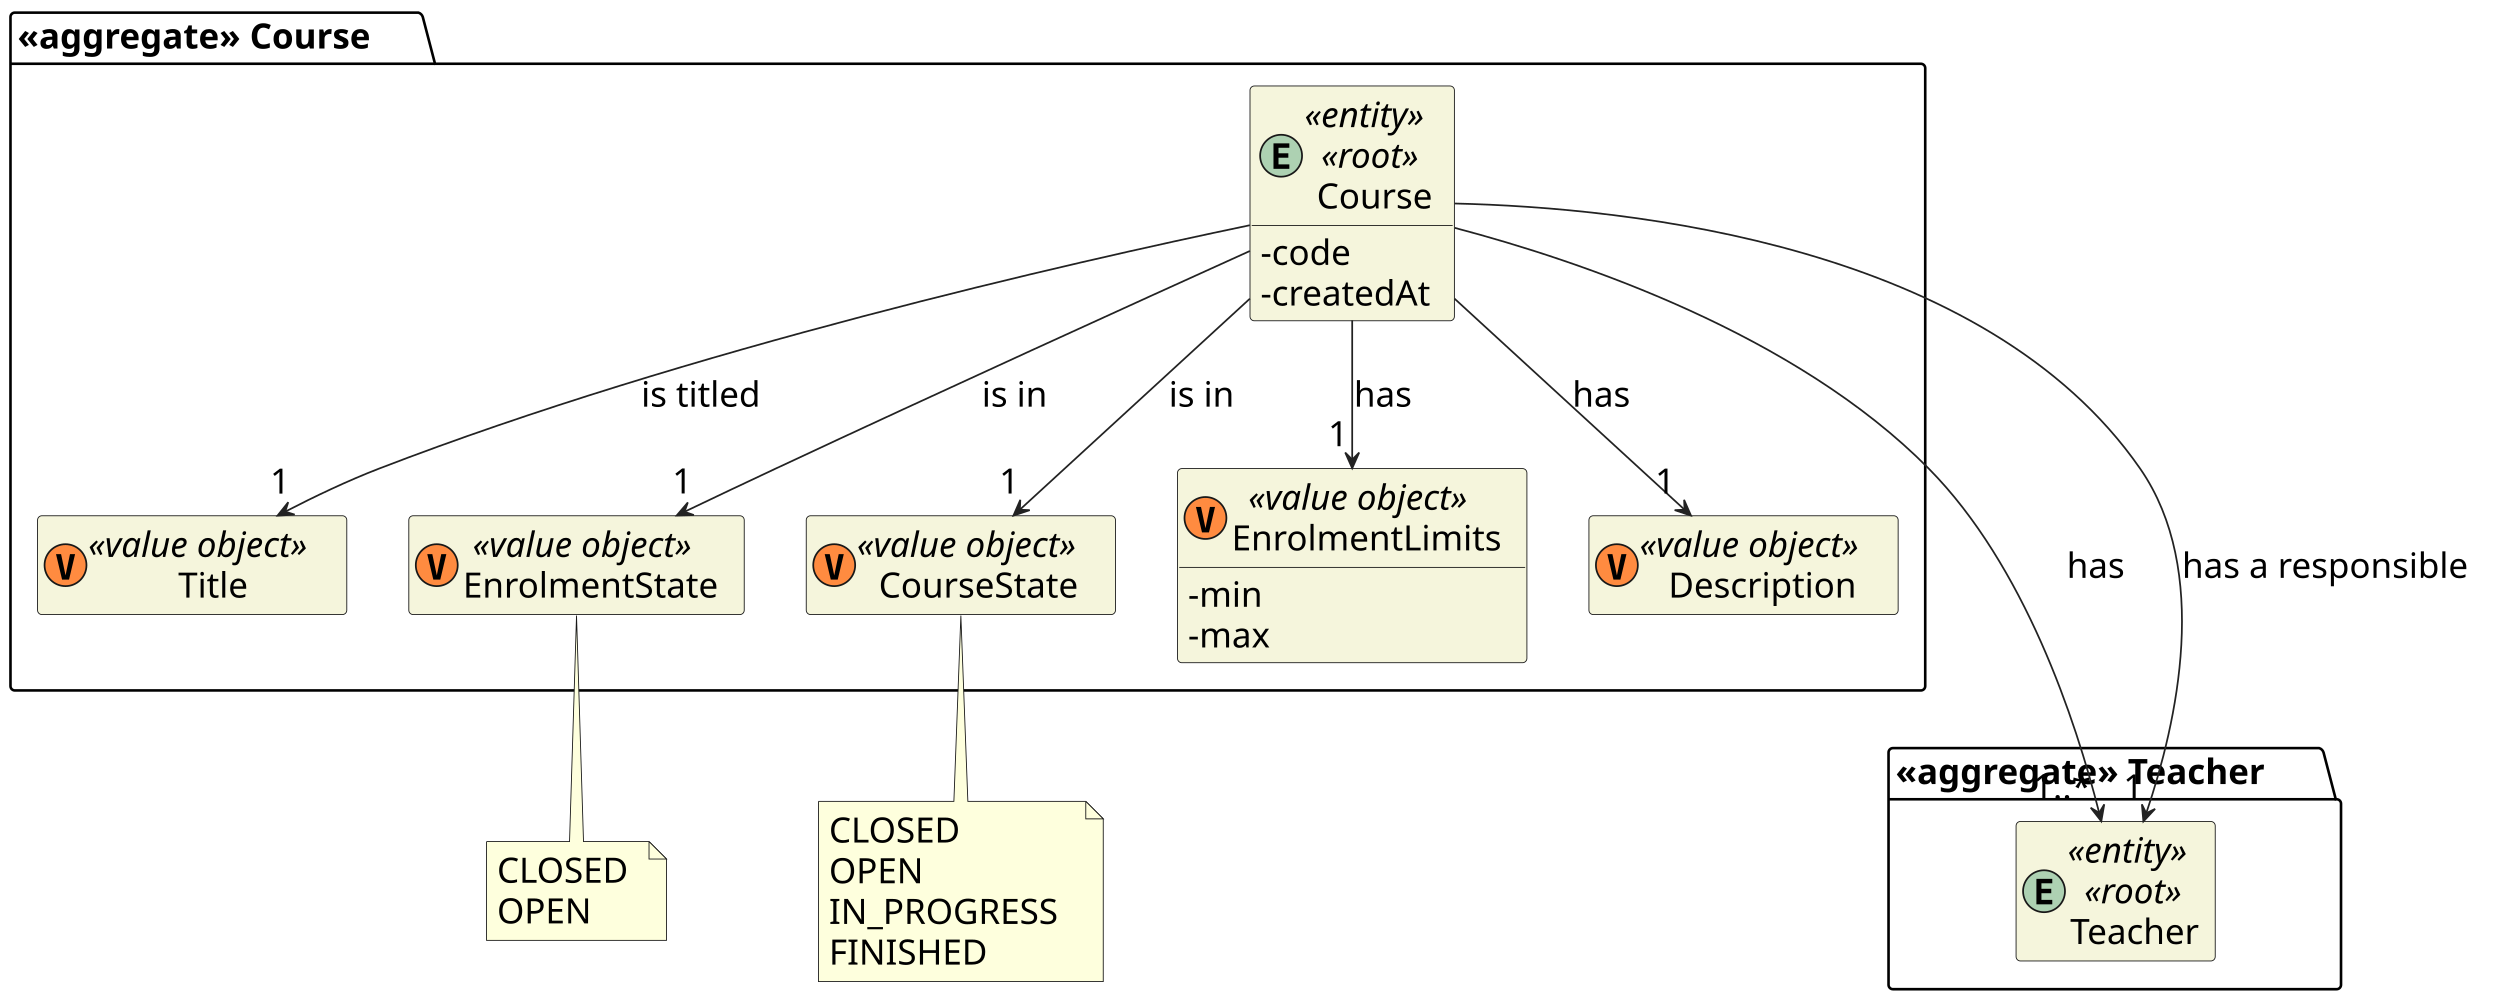
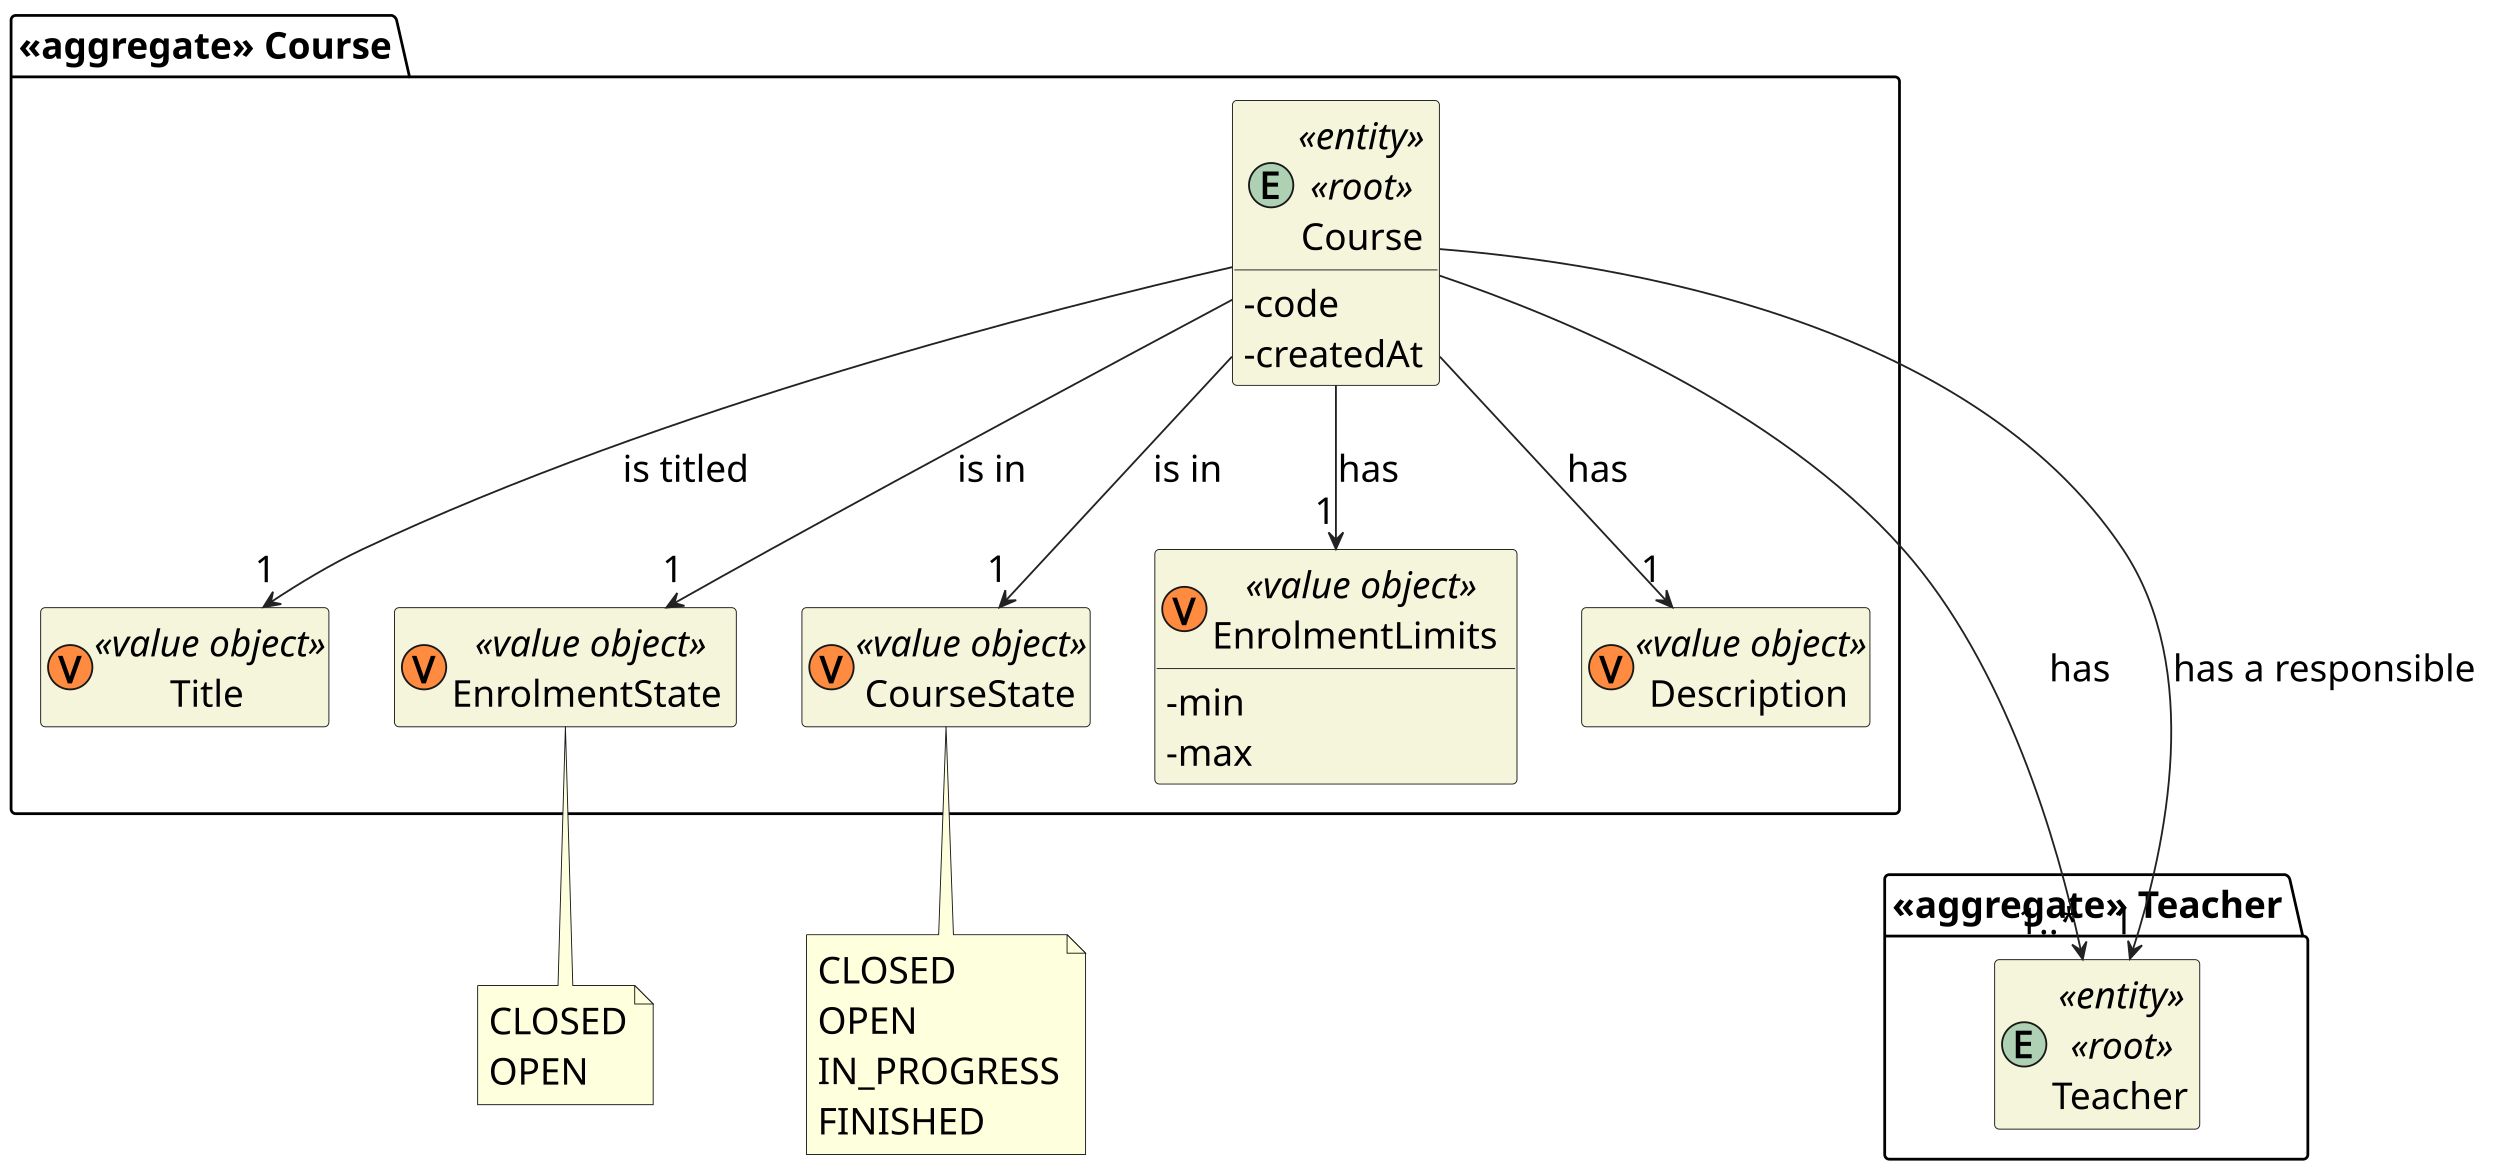
- <svg xmlns="http://www.w3.org/2000/svg" contentStyleType="text/css" height="573px" preserveAspectRatio="none" style="width:1431px;height:573px;background:#FFFFFF;" version="1.1" viewBox="0 0 1431 573" width="1431px" zoomAndPan="magnify">
+ <svg xmlns="http://www.w3.org/2000/svg" contentStyleType="text/css" height="634px" preserveAspectRatio="none" style="width:1353px;height:634px;background:#FFFFFF;" version="1.1" viewBox="0 0 1353 634" width="1353px" zoomAndPan="magnify">
  <defs />
  <g>
    <g id="cluster_&lt;&lt;aggregate&gt;&gt; Course">
-       <path d="M8.5,7.217 L239.5,7.217 A3.75,3.75 0 0 1 242,9.717 L249,36.498 L1099.5,36.498 A2.5,2.5 0 0 1 1102,38.998 L1102,392.717 A2.5,2.5 0 0 1 1099.5,395.217 L8.5,395.217 A2.5,2.5 0 0 1 6,392.717 L6,9.717 A2.5,2.5 0 0 1 8.5,7.217 " fill="none" style="stroke:#000000;stroke-width:1.5;" />
-       <line style="stroke:#000000;stroke-width:1.5;" x1="6" x2="249" y1="36.498" y2="36.498" />
-       <text fill="#000000" font-family="sans-serif" font-size="20" font-weight="bold" lengthAdjust="spacing" textLength="230" x="10" y="27.781">«aggregate» Course</text>
+       <path d="M8.5,8.36 L212.125,8.36 A3.75,3.75 0 0 1 214.625,10.86 L221.625,41.6 L1025.5,41.6 A2.5,2.5 0 0 1 1028,44.1 L1028,437.86 A2.5,2.5 0 0 1 1025.5,440.36 L8.5,440.36 A2.5,2.5 0 0 1 6,437.86 L6,10.86 A2.5,2.5 0 0 1 8.5,8.36 " fill="none" style="stroke:#000000;stroke-width:1.5;" />
+       <line style="stroke:#000000;stroke-width:1.5;" x1="6" x2="221.625" y1="41.6" y2="41.6" />
+       <text fill="#000000" font-family="sans-serif" font-size="20" font-weight="bold" lengthAdjust="spacing" textLength="202.625" x="10" y="31.74">«aggregate» Course</text>
    </g>
    <g id="cluster_&lt;&lt;aggregate&gt;&gt; Teacher">
-       <path d="M1083.5,428.217 L1327.5,428.217 A3.75,3.75 0 0 1 1330,430.717 L1337,457.498 L1337.5,457.498 A2.5,2.5 0 0 1 1340,459.998 L1340,563.717 A2.5,2.5 0 0 1 1337.5,566.217 L1083.5,566.217 A2.5,2.5 0 0 1 1081,563.717 L1081,430.717 A2.5,2.5 0 0 1 1083.5,428.217 " fill="none" style="stroke:#000000;stroke-width:1.5;" />
-       <line style="stroke:#000000;stroke-width:1.5;" x1="1081" x2="1337" y1="457.498" y2="457.498" />
-       <text fill="#000000" font-family="sans-serif" font-size="20" font-weight="bold" lengthAdjust="spacing" textLength="243" x="1085" y="448.781">«aggregate» Teacher</text>
+       <path d="M1022.5,473.36 L1236.75,473.36 A3.75,3.75 0 0 1 1239.25,475.86 L1246.25,506.6 L1246.5,506.6 A2.5,2.5 0 0 1 1249,509.1 L1249,624.86 A2.5,2.5 0 0 1 1246.5,627.36 L1022.5,627.36 A2.5,2.5 0 0 1 1020,624.86 L1020,475.86 A2.5,2.5 0 0 1 1022.5,473.36 " fill="none" style="stroke:#000000;stroke-width:1.5;" />
+       <line style="stroke:#000000;stroke-width:1.5;" x1="1020" x2="1246.25" y1="506.6" y2="506.6" />
+       <text fill="#000000" font-family="sans-serif" font-size="20" font-weight="bold" lengthAdjust="spacing" textLength="213.25" x="1024" y="496.74">«aggregate» Teacher</text>
    </g>
    <g id="elem_Course">
-       <rect codeLine="26" fill="#F5F5DC" height="134.406" id="Course" rx="2.5" ry="2.5" style="stroke:#181818;stroke-width:0.5;" width="117" x="715.5" y="49.217" />
-       <ellipse cx="733.3" cy="89.139" fill="#ADD1B2" rx="12" ry="12" style="stroke:#181818;stroke-width:1.0;" />
-       <path d="M738.019,96.639 L728.941,96.639 L728.941,82.061 L738.019,82.061 L738.019,84.592 L731.816,84.592 L731.816,87.748 L737.441,87.748 L737.441,90.279 L731.816,90.279 L731.816,94.092 L738.019,94.092 L738.019,96.639 Z " fill="#000000" />
-       <text fill="#000000" font-family="sans-serif" font-size="20" font-style="italic" lengthAdjust="spacing" textLength="83" x="746.7" y="72.781">«entity»</text>
-       <text fill="#000000" font-family="sans-serif" font-size="20" font-style="italic" lengthAdjust="spacing" textLength="64" x="756.2" y="96.062">«root»</text>
-       <text fill="#000000" font-family="sans-serif" font-size="20" lengthAdjust="spacing" textLength="69" x="753.7" y="119.344">Course</text>
-       <line style="stroke:#181818;stroke-width:0.5;" x1="716.5" x2="831.5" y1="129.06" y2="129.06" />
-       <text fill="#000000" font-family="sans-serif" font-size="20" lengthAdjust="spacing" textLength="55" x="721.5" y="151.625">-code</text>
-       <text fill="#000000" font-family="sans-serif" font-size="20" lengthAdjust="spacing" textLength="105" x="721.5" y="174.906">-createdAt</text>
+       <rect codeLine="26" fill="#F5F5DC" height="154.2" id="Course" rx="2.5" ry="2.5" style="stroke:#181818;stroke-width:0.5;" width="112" x="667" y="54.36" />
+       <ellipse cx="687.95" cy="100.22" fill="#ADD1B2" rx="12" ry="12" style="stroke:#181818;stroke-width:1.0;" />
+       <path d="M691.997,107.72 L683.388,107.72 L683.388,92.814 L691.997,92.814 L691.997,95.017 L685.809,95.017 L685.809,98.861 L691.638,98.861 L691.638,101.032 L685.809,101.032 L685.809,105.517 L691.997,105.517 L691.997,107.72 Z " fill="#000000" />
+       <text fill="#000000" font-family="sans-serif" font-size="20" font-style="italic" lengthAdjust="spacing" textLength="70" x="702.55" y="80.74">«entity»</text>
+       <text fill="#000000" font-family="sans-serif" font-size="20" font-style="italic" lengthAdjust="spacing" textLength="57" x="709.05" y="107.98">«root»</text>
+       <text fill="#000000" font-family="sans-serif" font-size="20" lengthAdjust="spacing" textLength="67" x="704.05" y="135.22">Course</text>
+       <line style="stroke:#181818;stroke-width:0.5;" x1="668" x2="778" y1="146.08" y2="146.08" />
+       <text fill="#000000" font-family="sans-serif" font-size="20" lengthAdjust="spacing" textLength="52" x="673" y="171.46">-code</text>
+       <text fill="#000000" font-family="sans-serif" font-size="20" lengthAdjust="spacing" textLength="100" x="673" y="198.7">-createdAt</text>
    </g>
    <g id="elem_Title">
-       <rect codeLine="42" fill="#F5F5DC" height="56.562" id="Title" rx="2.5" ry="2.5" style="stroke:#181818;stroke-width:0.5;" width="177" x="21.5" y="295.217" />
-       <ellipse cx="37.5" cy="323.498" fill="#FF8B40" rx="12" ry="12" style="stroke:#181818;stroke-width:1.0;" />
-       <path d="M37.516,329.342 L40.078,317.17 L42.984,317.17 L39.516,331.748 L35.531,331.748 L32.062,317.17 L34.953,317.17 L37.516,329.342 Z " fill="#000000" />
-       <text fill="#000000" font-family="sans-serif" font-size="20" font-style="italic" lengthAdjust="spacing" textLength="147" x="50.5" y="318.781">«value object»</text>
-       <text fill="#000000" font-family="sans-serif" font-size="20" lengthAdjust="spacing" textLength="44" x="102" y="342.062">Title</text>
+       <rect codeLine="42" fill="#F5F5DC" height="64.48" id="Title" rx="2.5" ry="2.5" style="stroke:#181818;stroke-width:0.5;" width="156" x="22" y="328.86" />
+       <ellipse cx="38" cy="361.1" fill="#FF8B40" rx="12" ry="12" style="stroke:#181818;stroke-width:1.0;" />
+       <path d="M44.25,354.944 L38.938,369.85 L36.688,369.85 L31.375,354.944 L33.906,354.944 L37.203,364.303 Q37.422,364.897 37.578,365.444 Q37.75,365.991 37.875,366.491 Q38.016,366.975 37.812,367.022 Q37.594,366.991 37.734,366.475 Q37.875,365.959 38.047,365.428 Q38.219,364.881 38.422,364.272 L41.688,354.944 L44.25,354.944 Z " fill="#000000" />
+       <text fill="#000000" font-family="sans-serif" font-size="20" font-style="italic" lengthAdjust="spacing" textLength="126" x="51" y="355.24">«value object»</text>
+       <text fill="#000000" font-family="sans-serif" font-size="20" lengthAdjust="spacing" textLength="44" x="92" y="382.48">Title</text>
    </g>
    <g id="elem_EnrolmentState">
-       <rect codeLine="43" fill="#F5F5DC" height="56.562" id="EnrolmentState" rx="2.5" ry="2.5" style="stroke:#181818;stroke-width:0.5;" width="192" x="234" y="295.217" />
-       <ellipse cx="250" cy="323.498" fill="#FF8B40" rx="12" ry="12" style="stroke:#181818;stroke-width:1.0;" />
-       <path d="M250.016,329.342 L252.578,317.17 L255.484,317.17 L252.016,331.748 L248.031,331.748 L244.562,317.17 L247.453,317.17 L250.016,329.342 Z " fill="#000000" />
-       <text fill="#000000" font-family="sans-serif" font-size="20" font-style="italic" lengthAdjust="spacing" textLength="147" x="270.5" y="318.781">«value object»</text>
-       <text fill="#000000" font-family="sans-serif" font-size="20" lengthAdjust="spacing" textLength="158" x="265" y="342.062">EnrolmentState</text>
+       <rect codeLine="43" fill="#F5F5DC" height="64.48" id="EnrolmentState" rx="2.5" ry="2.5" style="stroke:#181818;stroke-width:0.5;" width="185" x="213.5" y="328.86" />
+       <ellipse cx="229.5" cy="361.1" fill="#FF8B40" rx="12" ry="12" style="stroke:#181818;stroke-width:1.0;" />
+       <path d="M235.75,354.944 L230.438,369.85 L228.188,369.85 L222.875,354.944 L225.406,354.944 L228.703,364.303 Q228.922,364.897 229.078,365.444 Q229.25,365.991 229.375,366.491 Q229.516,366.975 229.312,367.022 Q229.094,366.991 229.234,366.475 Q229.375,365.959 229.547,365.428 Q229.719,364.881 229.922,364.272 L233.188,354.944 L235.75,354.944 Z " fill="#000000" />
+       <text fill="#000000" font-family="sans-serif" font-size="20" font-style="italic" lengthAdjust="spacing" textLength="126" x="257" y="355.24">«value object»</text>
+       <text fill="#000000" font-family="sans-serif" font-size="20" lengthAdjust="spacing" textLength="151" x="244.5" y="382.48">EnrolmentState</text>
    </g>
    <g id="elem_CourseState">
-       <rect codeLine="44" fill="#F5F5DC" height="56.562" id="CourseState" rx="2.5" ry="2.5" style="stroke:#181818;stroke-width:0.5;" width="177" x="461.5" y="295.217" />
-       <ellipse cx="477.5" cy="323.498" fill="#FF8B40" rx="12" ry="12" style="stroke:#181818;stroke-width:1.0;" />
-       <path d="M477.516,329.342 L480.078,317.17 L482.984,317.17 L479.516,331.748 L475.531,331.748 L472.062,317.17 L474.953,317.17 L477.516,329.342 Z " fill="#000000" />
-       <text fill="#000000" font-family="sans-serif" font-size="20" font-style="italic" lengthAdjust="spacing" textLength="147" x="490.5" y="318.781">«value object»</text>
-       <text fill="#000000" font-family="sans-serif" font-size="20" lengthAdjust="spacing" textLength="122" x="503" y="342.062">CourseState</text>
+       <rect codeLine="44" fill="#F5F5DC" height="64.48" id="CourseState" rx="2.5" ry="2.5" style="stroke:#181818;stroke-width:0.5;" width="156" x="434" y="328.86" />
+       <ellipse cx="450" cy="361.1" fill="#FF8B40" rx="12" ry="12" style="stroke:#181818;stroke-width:1.0;" />
+       <path d="M456.25,354.944 L450.938,369.85 L448.688,369.85 L443.375,354.944 L445.906,354.944 L449.203,364.303 Q449.422,364.897 449.578,365.444 Q449.75,365.991 449.875,366.491 Q450.016,366.975 449.812,367.022 Q449.594,366.991 449.734,366.475 Q449.875,365.959 450.047,365.428 Q450.219,364.881 450.422,364.272 L453.688,354.944 L456.25,354.944 Z " fill="#000000" />
+       <text fill="#000000" font-family="sans-serif" font-size="20" font-style="italic" lengthAdjust="spacing" textLength="126" x="463" y="355.24">«value object»</text>
+       <text fill="#000000" font-family="sans-serif" font-size="20" lengthAdjust="spacing" textLength="116" x="468" y="382.48">CourseState</text>
    </g>
    <g id="elem_EnrolmentLimits">
-       <rect codeLine="21" fill="#F5F5DC" height="111.125" id="EnrolmentLimits" rx="2.5" ry="2.5" style="stroke:#181818;stroke-width:0.5;" width="200" x="674" y="268.217" />
-       <ellipse cx="690" cy="296.498" fill="#FF8B40" rx="12" ry="12" style="stroke:#181818;stroke-width:1.0;" />
-       <path d="M690.016,302.342 L692.578,290.17 L695.484,290.17 L692.016,304.748 L688.031,304.748 L684.562,290.17 L687.453,290.17 L690.016,302.342 Z " fill="#000000" />
-       <text fill="#000000" font-family="sans-serif" font-size="20" font-style="italic" lengthAdjust="spacing" textLength="147" x="714.5" y="291.781">«value object»</text>
-       <text fill="#000000" font-family="sans-serif" font-size="20" lengthAdjust="spacing" textLength="166" x="705" y="315.062">EnrolmentLimits</text>
-       <line style="stroke:#181818;stroke-width:0.5;" x1="675" x2="873" y1="324.779" y2="324.779" />
-       <text fill="#000000" font-family="sans-serif" font-size="20" lengthAdjust="spacing" textLength="46" x="680" y="347.344">-min</text>
-       <text fill="#000000" font-family="sans-serif" font-size="20" lengthAdjust="spacing" textLength="50" x="680" y="370.625">-max</text>
+       <rect codeLine="21" fill="#F5F5DC" height="126.96" id="EnrolmentLimits" rx="2.5" ry="2.5" style="stroke:#181818;stroke-width:0.5;" width="196" x="625" y="297.36" />
+       <ellipse cx="641" cy="329.6" fill="#FF8B40" rx="12" ry="12" style="stroke:#181818;stroke-width:1.0;" />
+       <path d="M647.25,323.444 L641.938,338.35 L639.688,338.35 L634.375,323.444 L636.906,323.444 L640.203,332.803 Q640.422,333.397 640.578,333.944 Q640.75,334.491 640.875,334.991 Q641.016,335.475 640.812,335.522 Q640.594,335.491 640.734,334.975 Q640.875,334.459 641.047,333.928 Q641.219,333.381 641.422,332.772 L644.688,323.444 L647.25,323.444 Z " fill="#000000" />
+       <text fill="#000000" font-family="sans-serif" font-size="20" font-style="italic" lengthAdjust="spacing" textLength="126" x="674" y="323.74">«value object»</text>
+       <text fill="#000000" font-family="sans-serif" font-size="20" lengthAdjust="spacing" textLength="162" x="656" y="350.98">EnrolmentLimits</text>
+       <line style="stroke:#181818;stroke-width:0.5;" x1="626" x2="820" y1="361.84" y2="361.84" />
+       <text fill="#000000" font-family="sans-serif" font-size="20" lengthAdjust="spacing" textLength="45" x="631" y="387.22">-min</text>
+       <text fill="#000000" font-family="sans-serif" font-size="20" lengthAdjust="spacing" textLength="48" x="631" y="414.46">-max</text>
    </g>
    <g id="elem_Description">
-       <rect codeLine="20" fill="#F5F5DC" height="56.562" id="Description" rx="2.5" ry="2.5" style="stroke:#181818;stroke-width:0.5;" width="177" x="909.5" y="295.217" />
-       <ellipse cx="925.5" cy="323.498" fill="#FF8B40" rx="12" ry="12" style="stroke:#181818;stroke-width:1.0;" />
-       <path d="M925.516,329.342 L928.078,317.17 L930.984,317.17 L927.516,331.748 L923.531,331.748 L920.062,317.17 L922.953,317.17 L925.516,329.342 Z " fill="#000000" />
-       <text fill="#000000" font-family="sans-serif" font-size="20" font-style="italic" lengthAdjust="spacing" textLength="147" x="938.5" y="318.781">«value object»</text>
-       <text fill="#000000" font-family="sans-serif" font-size="20" lengthAdjust="spacing" textLength="114" x="955" y="342.062">Description</text>
+       <rect codeLine="20" fill="#F5F5DC" height="64.48" id="Description" rx="2.5" ry="2.5" style="stroke:#181818;stroke-width:0.5;" width="156" x="856" y="328.86" />
+       <ellipse cx="872" cy="361.1" fill="#FF8B40" rx="12" ry="12" style="stroke:#181818;stroke-width:1.0;" />
+       <path d="M878.25,354.944 L872.938,369.85 L870.688,369.85 L865.375,354.944 L867.906,354.944 L871.203,364.303 Q871.422,364.897 871.578,365.444 Q871.75,365.991 871.875,366.491 Q872.016,366.975 871.812,367.022 Q871.594,366.991 871.734,366.475 Q871.875,365.959 872.047,365.428 Q872.219,364.881 872.422,364.272 L875.688,354.944 L878.25,354.944 Z " fill="#000000" />
+       <text fill="#000000" font-family="sans-serif" font-size="20" font-style="italic" lengthAdjust="spacing" textLength="126" x="885" y="355.24">«value object»</text>
+       <text fill="#000000" font-family="sans-serif" font-size="20" lengthAdjust="spacing" textLength="111" x="892.5" y="382.48">Description</text>
    </g>
    <g id="elem_Teacher">
-       <rect codeLine="35" fill="#F5F5DC" height="79.844" id="Teacher" rx="2.5" ry="2.5" style="stroke:#181818;stroke-width:0.5;" width="114" x="1154" y="470.217" />
-       <ellipse cx="1170" cy="510.139" fill="#ADD1B2" rx="12" ry="12" style="stroke:#181818;stroke-width:1.0;" />
-       <path d="M1174.719,517.639 L1165.641,517.639 L1165.641,503.06 L1174.719,503.06 L1174.719,505.592 L1168.516,505.592 L1168.516,508.748 L1174.141,508.748 L1174.141,511.279 L1168.516,511.279 L1168.516,515.092 L1174.719,515.092 L1174.719,517.639 Z " fill="#000000" />
-       <text fill="#000000" font-family="sans-serif" font-size="20" font-style="italic" lengthAdjust="spacing" textLength="83" x="1183.5" y="493.781">«entity»</text>
-       <text fill="#000000" font-family="sans-serif" font-size="20" font-style="italic" lengthAdjust="spacing" textLength="64" x="1193" y="517.062">«root»</text>
-       <text fill="#000000" font-family="sans-serif" font-size="20" lengthAdjust="spacing" textLength="80" x="1185" y="540.344">Teacher</text>
+       <rect codeLine="35" fill="#F5F5DC" height="91.72" id="Teacher" rx="2.5" ry="2.5" style="stroke:#181818;stroke-width:0.5;" width="111" x="1079.5" y="519.36" />
+       <ellipse cx="1095.5" cy="565.22" fill="#ADD1B2" rx="12" ry="12" style="stroke:#181818;stroke-width:1.0;" />
+       <path d="M1099.547,572.72 L1090.938,572.72 L1090.938,557.814 L1099.547,557.814 L1099.547,560.017 L1093.359,560.017 L1093.359,563.861 L1099.188,563.861 L1099.188,566.033 L1093.359,566.033 L1093.359,570.517 L1099.547,570.517 L1099.547,572.72 Z " fill="#000000" />
+       <text fill="#000000" font-family="sans-serif" font-size="20" font-style="italic" lengthAdjust="spacing" textLength="70" x="1114" y="545.74">«entity»</text>
+       <text fill="#000000" font-family="sans-serif" font-size="20" font-style="italic" lengthAdjust="spacing" textLength="57" x="1120.5" y="572.98">«root»</text>
+       <text fill="#000000" font-family="sans-serif" font-size="20" lengthAdjust="spacing" textLength="77" x="1110.5" y="600.22">Teacher</text>
    </g>
    <g id="elem_GMN11">
-       <path d="M468.5,458.717 L468.5,561.842 A0,0 0 0 0 468.5,561.842 L631.5,561.842 A0,0 0 0 0 631.5,561.842 L631.5,468.717 L621.5,458.717 L554,458.717 L550,352.337 L546,458.717 L468.5,458.717 A0,0 0 0 0 468.5,458.717 " fill="#FEFFDD" style="stroke:#181818;stroke-width:0.5;" />
-       <path d="M621.5,458.717 L621.5,468.717 L631.5,468.717 L621.5,458.717 " fill="#FEFFDD" style="stroke:#181818;stroke-width:0.5;" />
-       <text fill="#000000" font-family="sans-serif" font-size="20" lengthAdjust="spacing" textLength="82" x="474.5" y="482.281">CLOSED</text>
-       <text fill="#000000" font-family="sans-serif" font-size="20" lengthAdjust="spacing" textLength="56" x="474.5" y="505.562">OPEN</text>
-       <text fill="#000000" font-family="sans-serif" font-size="20" lengthAdjust="spacing" textLength="142" x="474.5" y="528.844">IN_PROGRESS</text>
-       <text fill="#000000" font-family="sans-serif" font-size="20" lengthAdjust="spacing" textLength="95" x="474.5" y="552.125">FINISHED</text>
+       <path d="M436.5,505.86 L436.5,624.82 A0,0 0 0 0 436.5,624.82 L587.5,624.82 A0,0 0 0 0 587.5,624.82 L587.5,515.86 L577.5,505.86 L516,505.86 L512,393.06 L508,505.86 L436.5,505.86 A0,0 0 0 0 436.5,505.86 " fill="#FEFFDD" style="stroke:#181818;stroke-width:0.5;" />
+       <path d="M577.5,505.86 L577.5,515.86 L587.5,515.86 L577.5,505.86 " fill="#FEFFDD" style="stroke:#181818;stroke-width:0.5;" />
+       <text fill="#000000" font-family="sans-serif" font-size="20" lengthAdjust="spacing" textLength="74" x="442.5" y="532.24">CLOSED</text>
+       <text fill="#000000" font-family="sans-serif" font-size="20" lengthAdjust="spacing" textLength="54" x="442.5" y="559.48">OPEN</text>
+       <text fill="#000000" font-family="sans-serif" font-size="20" lengthAdjust="spacing" textLength="130" x="442.5" y="586.72">IN_PROGRESS</text>
+       <text fill="#000000" font-family="sans-serif" font-size="20" lengthAdjust="spacing" textLength="92" x="442.5" y="613.96">FINISHED</text>
    </g>
    <g id="elem_GMN14">
-       <path d="M278.5,481.717 L278.5,538.279 A0,0 0 0 0 278.5,538.279 L381.5,538.279 A0,0 0 0 0 381.5,538.279 L381.5,491.717 L371.5,481.717 L334,481.717 L330,352.337 L326,481.717 L278.5,481.717 A0,0 0 0 0 278.5,481.717 " fill="#FEFFDD" style="stroke:#181818;stroke-width:0.5;" />
-       <path d="M371.5,481.717 L371.5,491.717 L381.5,491.717 L371.5,481.717 " fill="#FEFFDD" style="stroke:#181818;stroke-width:0.5;" />
-       <text fill="#000000" font-family="sans-serif" font-size="20" lengthAdjust="spacing" textLength="82" x="284.5" y="505.281">CLOSED</text>
-       <text fill="#000000" font-family="sans-serif" font-size="20" lengthAdjust="spacing" textLength="56" x="284.5" y="528.562">OPEN</text>
+       <path d="M258.5,533.36 L258.5,597.84 A0,0 0 0 0 258.5,597.84 L353.5,597.84 A0,0 0 0 0 353.5,597.84 L353.5,543.36 L343.5,533.36 L310,533.36 L306,393.06 L302,533.36 L258.5,533.36 A0,0 0 0 0 258.5,533.36 " fill="#FEFFDD" style="stroke:#181818;stroke-width:0.5;" />
+       <path d="M343.5,533.36 L343.5,543.36 L353.5,543.36 L343.5,533.36 " fill="#FEFFDD" style="stroke:#181818;stroke-width:0.5;" />
+       <text fill="#000000" font-family="sans-serif" font-size="20" lengthAdjust="spacing" textLength="74" x="264.5" y="559.74">CLOSED</text>
+       <text fill="#000000" font-family="sans-serif" font-size="20" lengthAdjust="spacing" textLength="54" x="264.5" y="586.98">OPEN</text>
    </g>
    <g id="link_Course_Title">
-       <path codeLine="46" d="M715.41,128.917 C612.5,150.397 393.46,200.197 217,268.217 C199.13,275.107 180.31,284.067 163.52,292.727 " fill="none" id="Course-to-Title" style="stroke:#222222;stroke-width:1.0;" />
-       <polygon fill="#222222" points="158.84,295.157,168.671,294.558,163.277,292.852,164.983,287.459,158.84,295.157" style="stroke:#222222;stroke-width:1.0;" />
-       <text fill="#000000" font-family="sans-serif" font-size="20" lengthAdjust="spacing" textLength="75" x="367" y="232.781">is titled</text>
-       <text fill="#000000" font-family="sans-serif" font-size="20" lengthAdjust="spacing" textLength="13" x="154.573" y="282.533">1</text>
+       <path codeLine="46" d="M666.9,144.57 C568.49,167.14 359.7,220.24 196,297.36 C179.23,305.26 161.94,315.7 146.73,325.77 " fill="none" id="Course-to-Title" style="stroke:#222222;stroke-width:1.0;" />
+       <polygon fill="#222222" points="142.5,328.6,152.203,326.913,146.654,325.817,147.75,320.267,142.5,328.6" style="stroke:#222222;stroke-width:1.0;" />
+       <text fill="#000000" font-family="sans-serif" font-size="20" lengthAdjust="spacing" textLength="73" x="337" y="260.74">is titled</text>
+       <text fill="#000000" font-family="sans-serif" font-size="20" lengthAdjust="spacing" textLength="11" x="137.859" y="315.094">1</text>
    </g>
    <g id="link_Course_EnrolmentState">
-       <path codeLine="47" d="M715.44,143.657 C649.37,173.567 538.73,223.897 444,268.217 C427.11,276.117 408.86,284.777 392.03,292.827 " fill="none" id="Course-to-EnrolmentState" style="stroke:#222222;stroke-width:1.0;" />
-       <polygon fill="#222222" points="387.32,295.087,397.165,294.815,391.831,292.931,393.716,287.597,387.32,295.087" style="stroke:#222222;stroke-width:1.0;" />
-       <text fill="#000000" font-family="sans-serif" font-size="20" lengthAdjust="spacing" textLength="41" x="562" y="232.781">is in</text>
-       <text fill="#000000" font-family="sans-serif" font-size="20" lengthAdjust="spacing" textLength="13" x="384.802" y="282.449">1</text>
+       <path codeLine="47" d="M667,162.16 C605.51,194.98 503.96,249.44 417,297.36 C400.18,306.63 382,316.8 365.32,326.2 " fill="none" id="Course-to-EnrolmentState" style="stroke:#222222;stroke-width:1.0;" />
+       <polygon fill="#222222" points="360.65,328.82,370.453,327.87,365.002,326.358,366.513,320.907,360.65,328.82" style="stroke:#222222;stroke-width:1.0;" />
+       <text fill="#000000" font-family="sans-serif" font-size="20" lengthAdjust="spacing" textLength="40" x="518" y="260.74">is in</text>
+       <text fill="#000000" font-family="sans-serif" font-size="20" lengthAdjust="spacing" textLength="11" x="358.405" y="315.067">1</text>
    </g>
    <g id="link_Course_Teacher">
-       <path codeLine="48" d="M832.66,130.427 C905.03,149.487 1027.81,191.157 1104,268.217 C1158.88,323.717 1188.12,412.197 1201.53,465.097 " fill="none" id="Course-to-Teacher" style="stroke:#222222;stroke-width:1.0;" />
-       <polygon fill="#222222" points="1202.78,470.107,1204.478,460.405,1201.567,465.256,1196.717,462.346,1202.78,470.107" style="stroke:#222222;stroke-width:1.0;" />
-       <text fill="#000000" font-family="sans-serif" font-size="20" lengthAdjust="spacing" textLength="35" x="1183" y="330.781">has</text>
-       <text fill="#000000" font-family="sans-serif" font-size="20" lengthAdjust="spacing" textLength="35" x="1163.681" y="457.481">1..*</text>
+       <path codeLine="48" d="M779.04,149.16 C847.06,172.22 961.2,219.88 1030,297.36 C1085.7,360.09 1113.56,455.84 1126.1,514.01 " fill="none" id="Course-to-Teacher" style="stroke:#222222;stroke-width:1.0;" />
+       <polygon fill="#222222" points="1127.19,519.18,1129.229,509.545,1126.149,514.289,1121.404,511.21,1127.19,519.18" style="stroke:#222222;stroke-width:1.0;" />
+       <text fill="#000000" font-family="sans-serif" font-size="20" lengthAdjust="spacing" textLength="34" x="1109" y="368.74">has</text>
+       <text fill="#000000" font-family="sans-serif" font-size="20" lengthAdjust="spacing" textLength="32" x="1091.991" y="505.575">1..*</text>
    </g>
    <g id="link_Course_Teacher">
-       <path codeLine="49" d="M832.63,116.487 C933.16,118.847 1136.18,140.147 1225,268.217 C1265.49,326.597 1246.21,413.347 1228.57,465.287 " fill="none" id="Course-to-Teacher-1" style="stroke:#222222;stroke-width:1.0;" />
-       <polygon fill="#222222" points="1226.87,470.207,1233.583,463,1228.498,465.479,1226.019,460.395,1226.87,470.207" style="stroke:#222222;stroke-width:1.0;" />
-       <text fill="#000000" font-family="sans-serif" font-size="20" lengthAdjust="spacing" textLength="174" x="1249" y="330.781">has a responsible</text>
-       <text fill="#000000" font-family="sans-serif" font-size="20" lengthAdjust="spacing" textLength="13" x="1215.363" y="457.597">1</text>
+       <path codeLine="49" d="M779.3,134.82 C874.77,142.41 1066.12,173.17 1149,297.36 C1192.23,362.14 1172.78,456.7 1154.24,514.17 " fill="none" id="Course-to-Teacher-1" style="stroke:#222222;stroke-width:1.0;" />
+       <polygon fill="#222222" points="1152.68,518.93,1159.288,511.627,1154.24,514.179,1151.687,509.131,1152.68,518.93" style="stroke:#222222;stroke-width:1.0;" />
+       <text fill="#000000" font-family="sans-serif" font-size="20" lengthAdjust="spacing" textLength="169" x="1176" y="368.74">has a responsible</text>
+       <text fill="#000000" font-family="sans-serif" font-size="20" lengthAdjust="spacing" textLength="11" x="1143.241" y="505.665">1</text>
    </g>
    <g id="link_Course_CourseState">
-       <path codeLine="50" d="M715.44,170.937 C673.54,209.377 618.61,259.777 583.8,291.707 " fill="none" id="Course-to-CourseState" style="stroke:#222222;stroke-width:1.0;" />
-       <polygon fill="#222222" points="580.08,295.127,589.421,292.004,583.769,291.752,584.021,286.101,580.08,295.127" style="stroke:#222222;stroke-width:1.0;" />
-       <text fill="#000000" font-family="sans-serif" font-size="20" lengthAdjust="spacing" textLength="41" x="669" y="232.781">is in</text>
-       <text fill="#000000" font-family="sans-serif" font-size="20" lengthAdjust="spacing" textLength="13" x="571.943" y="282.497">1</text>
+       <path codeLine="50" d="M666.73,193.03 C627.63,235.19 576.89,289.9 544.38,324.95 " fill="none" id="Course-to-CourseState" style="stroke:#222222;stroke-width:1.0;" />
+       <polygon fill="#222222" points="540.9,328.7,549.95,324.815,544.297,325.031,544.08,319.379,540.9,328.7" style="stroke:#222222;stroke-width:1.0;" />
+       <text fill="#000000" font-family="sans-serif" font-size="20" lengthAdjust="spacing" textLength="40" x="624" y="260.74">is in</text>
+       <text fill="#000000" font-family="sans-serif" font-size="20" lengthAdjust="spacing" textLength="11" x="534.068" y="314.925">1</text>
    </g>
    <g id="link_Course_Description">
-       <path codeLine="51" d="M832.56,170.937 C874.46,209.377 929.39,259.777 964.2,291.707 " fill="none" id="Course-to-Description" style="stroke:#222222;stroke-width:1.0;" />
-       <polygon fill="#222222" points="967.92,295.127,963.979,286.101,964.231,291.752,958.579,292.004,967.92,295.127" style="stroke:#222222;stroke-width:1.0;" />
-       <text fill="#000000" font-family="sans-serif" font-size="20" lengthAdjust="spacing" textLength="35" x="900" y="232.781">has</text>
-       <text fill="#000000" font-family="sans-serif" font-size="20" lengthAdjust="spacing" textLength="13" x="947.375" y="282.497">1</text>
+       <path codeLine="51" d="M779.27,193.03 C818.37,235.19 869.11,289.9 901.62,324.95 " fill="none" id="Course-to-Description" style="stroke:#222222;stroke-width:1.0;" />
+       <polygon fill="#222222" points="905.1,328.7,901.92,319.379,901.703,325.031,896.05,324.815,905.1,328.7" style="stroke:#222222;stroke-width:1.0;" />
+       <text fill="#000000" font-family="sans-serif" font-size="20" lengthAdjust="spacing" textLength="34" x="848" y="260.74">has</text>
+       <text fill="#000000" font-family="sans-serif" font-size="20" lengthAdjust="spacing" textLength="11" x="887.972" y="314.925">1</text>
    </g>
    <g id="link_Course_EnrolmentLimits">
-       <path codeLine="52" d="M774,183.367 C774,208.897 774,237.877 774,262.787 " fill="none" id="Course-to-EnrolmentLimits" style="stroke:#222222;stroke-width:1.0;" />
-       <polygon fill="#222222" points="774,268.037,778,259.037,774,263.037,770,259.037,774,268.037" style="stroke:#222222;stroke-width:1.0;" />
-       <text fill="#000000" font-family="sans-serif" font-size="20" lengthAdjust="spacing" textLength="35" x="775" y="232.781">has</text>
-       <text fill="#000000" font-family="sans-serif" font-size="20" lengthAdjust="spacing" textLength="13" x="760.208" y="255.423">1</text>
+       <path codeLine="52" d="M723,208.43 C723,235.44 723,265.63 723,291.92 " fill="none" id="Course-to-EnrolmentLimits" style="stroke:#222222;stroke-width:1.0;" />
+       <polygon fill="#222222" points="723,297.12,727,288.12,723,292.12,719,288.12,723,297.12" style="stroke:#222222;stroke-width:1.0;" />
+       <text fill="#000000" font-family="sans-serif" font-size="20" lengthAdjust="spacing" textLength="34" x="724" y="260.74">has</text>
+       <text fill="#000000" font-family="sans-serif" font-size="20" lengthAdjust="spacing" textLength="11" x="711.433" y="283.549">1</text>
    </g>
  </g>
</svg>
